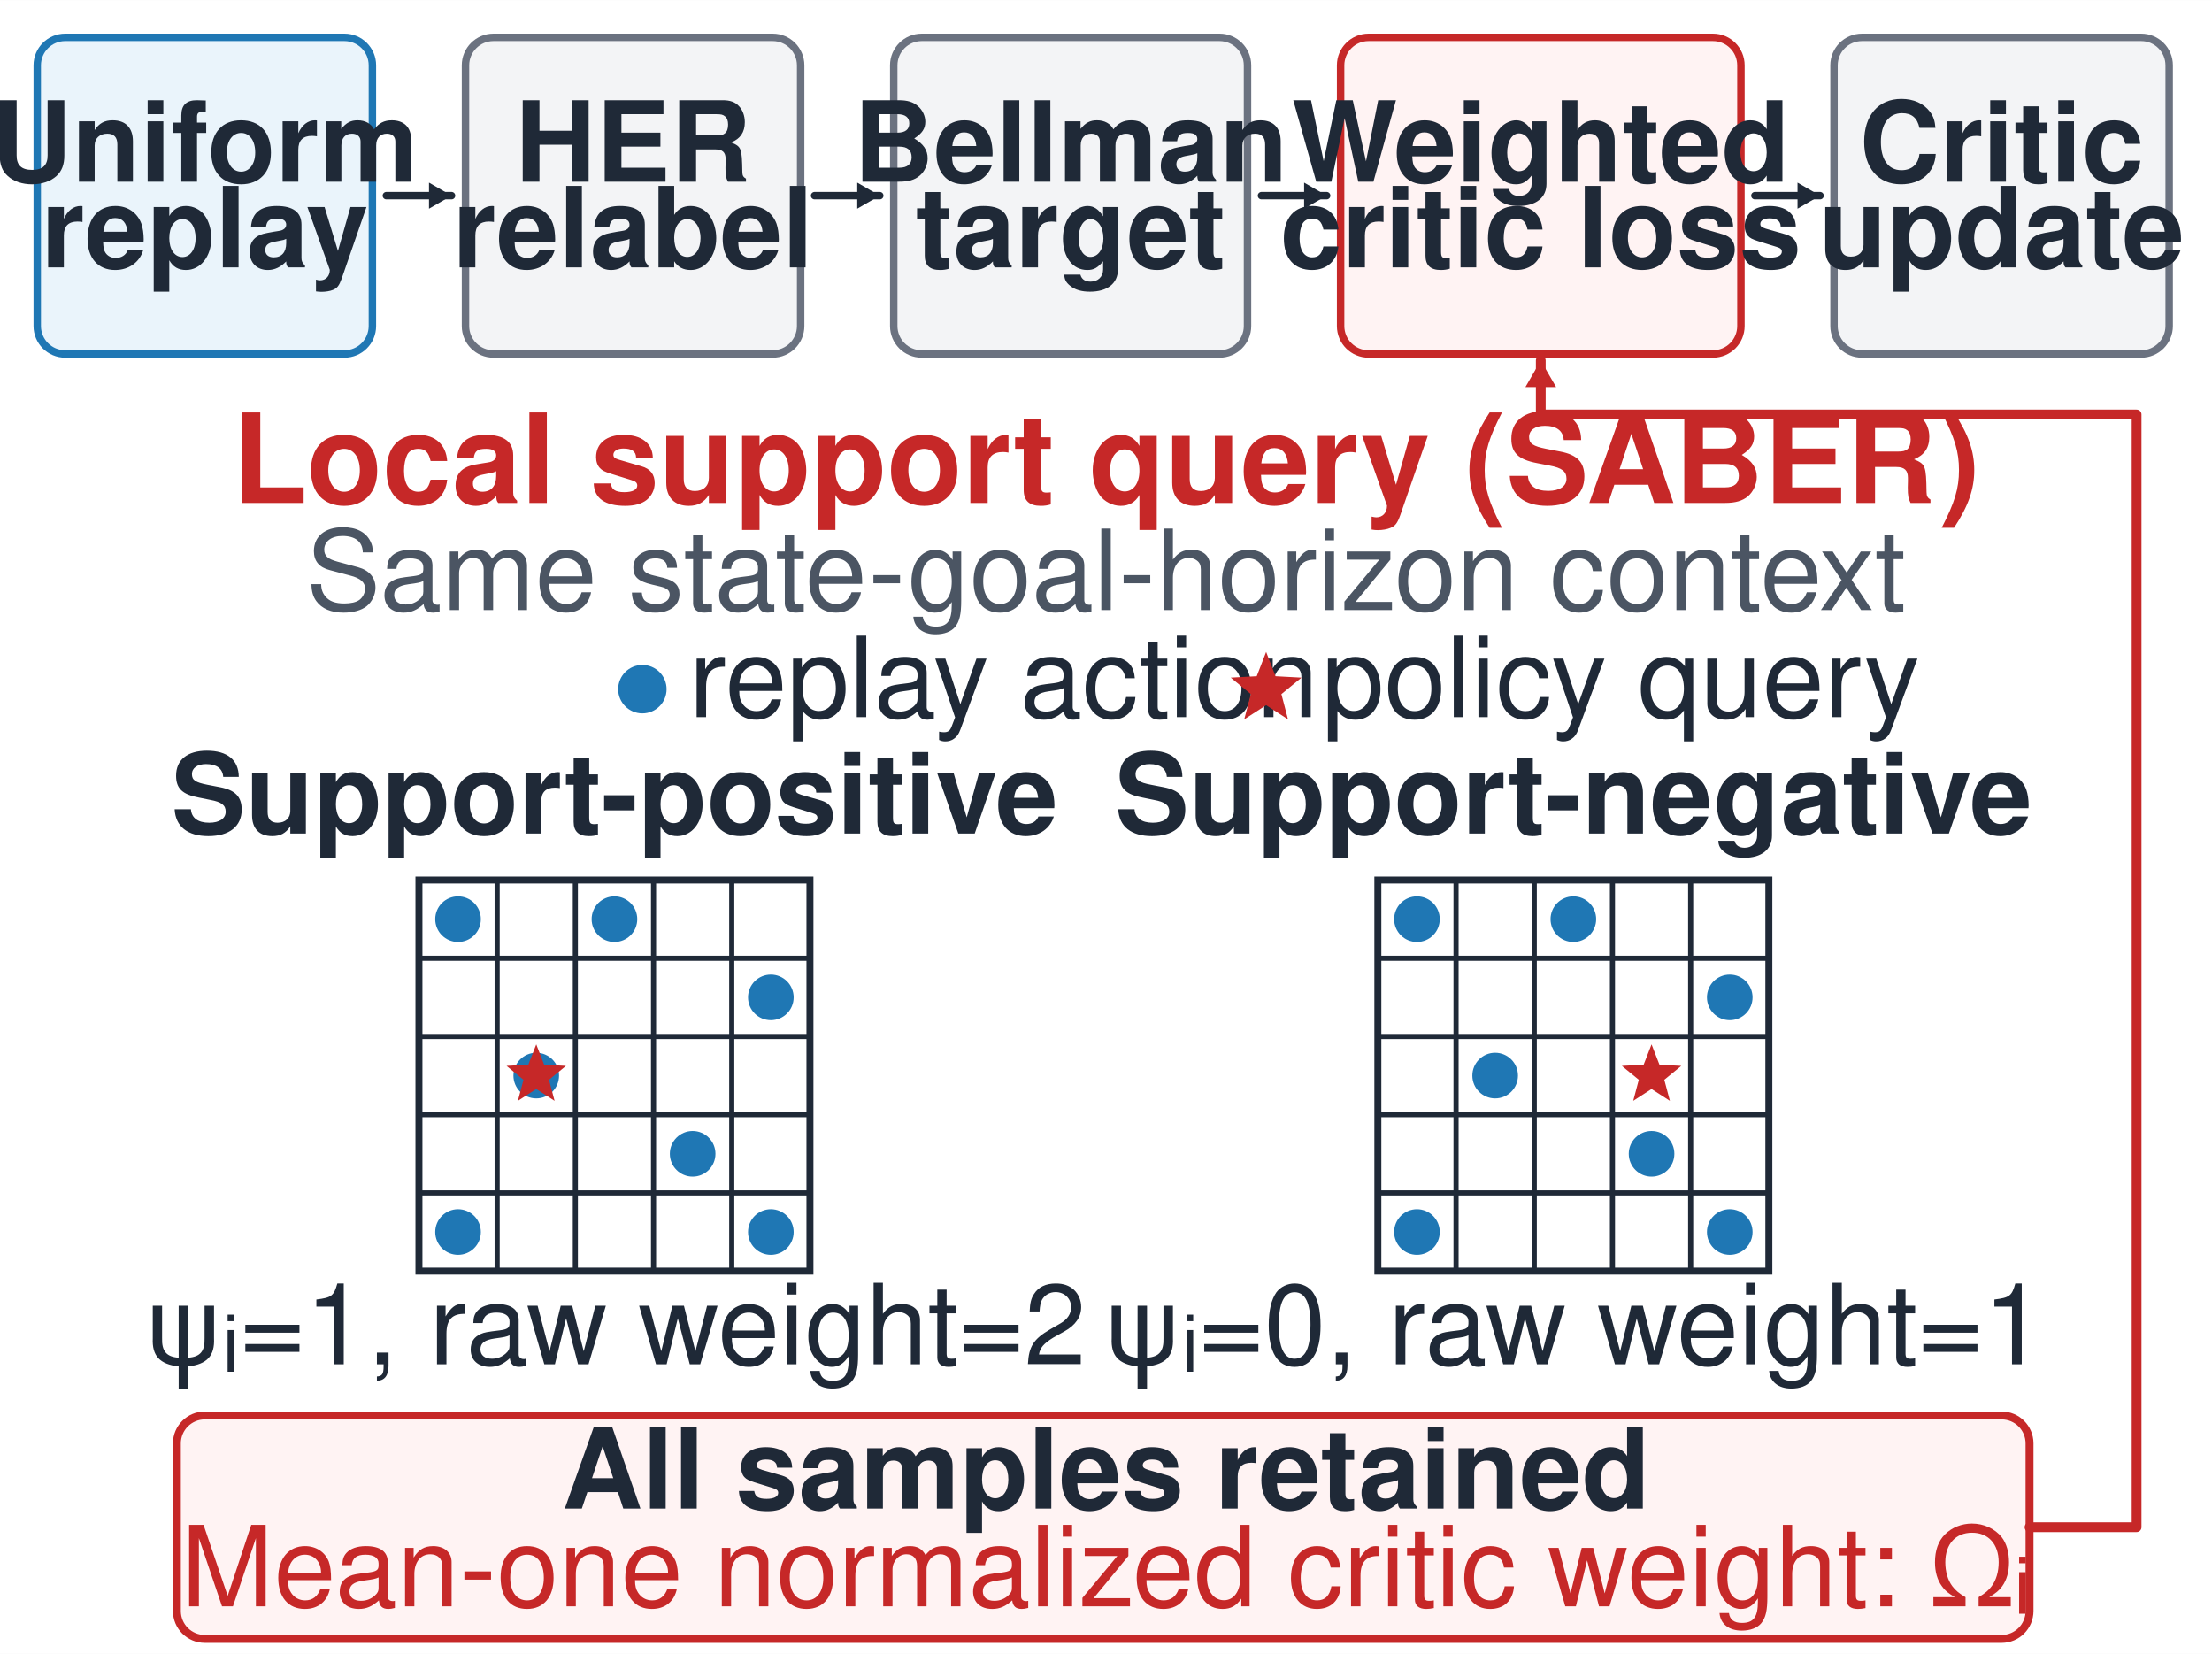
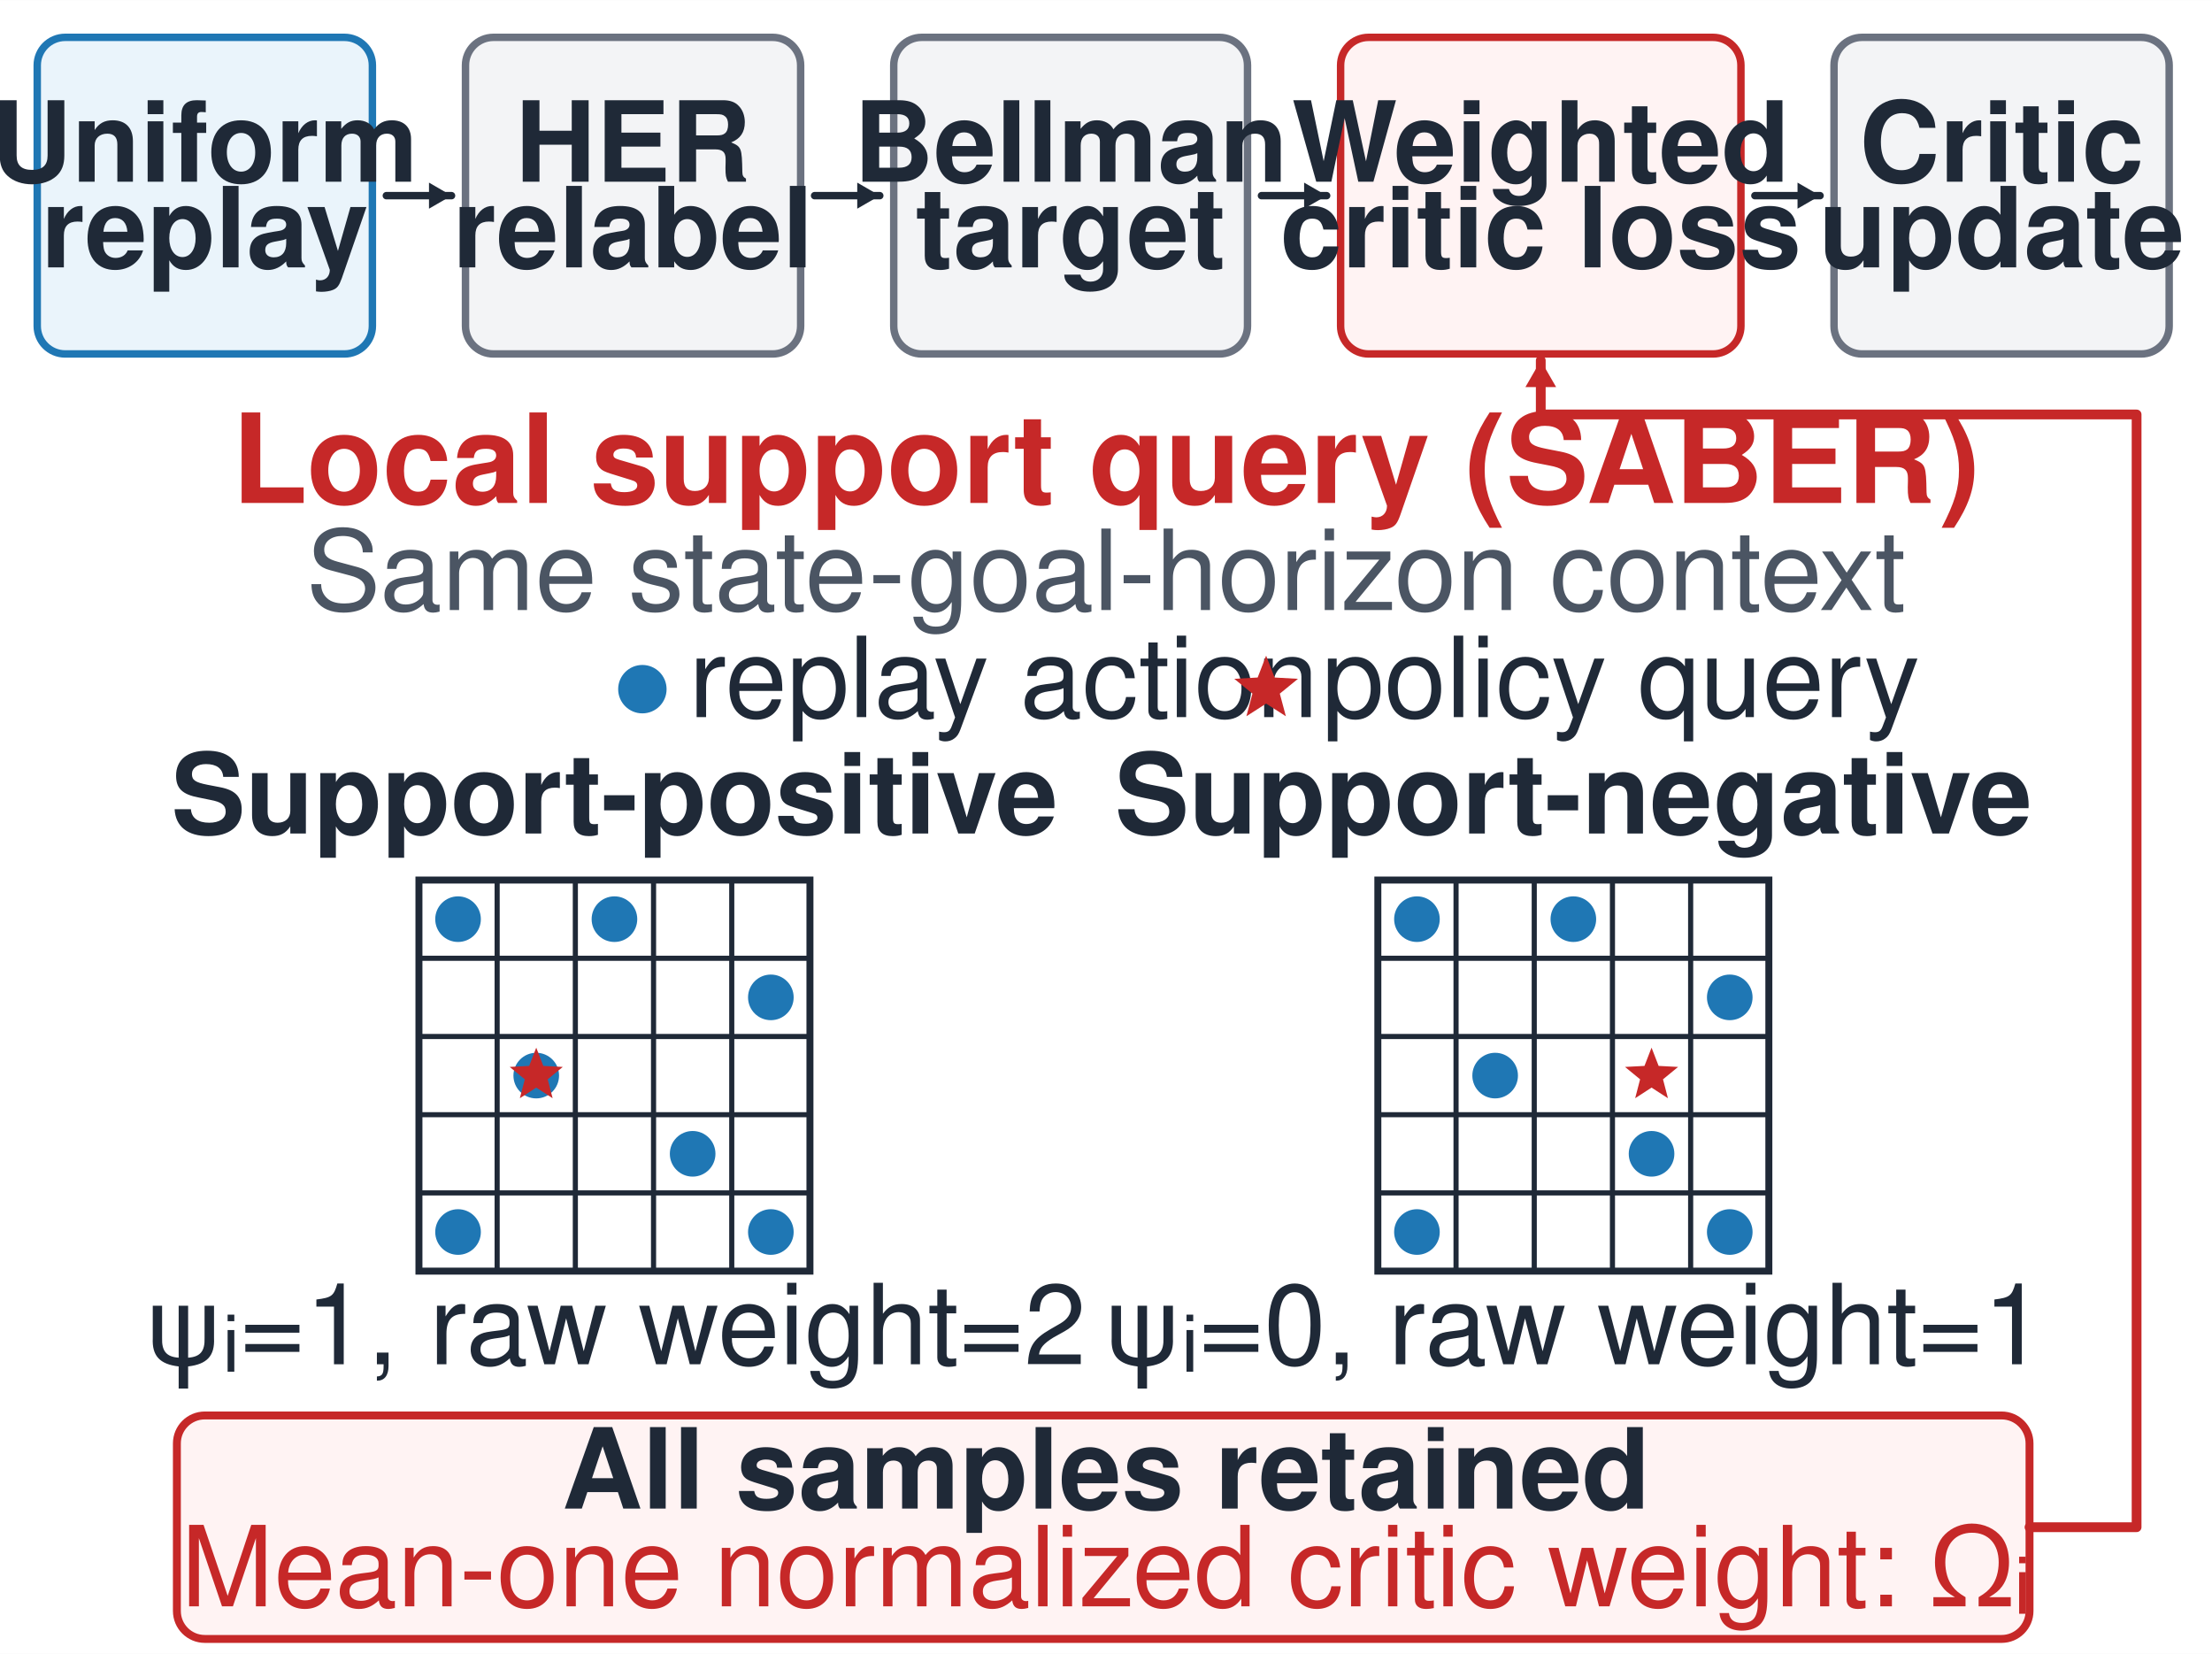
<svg xmlns="http://www.w3.org/2000/svg" width="3.3in" height="2.467in" viewBox="0 0 237.60 177.60" role="img" aria-labelledby="title desc">
  <rect width="100%" height="100%" fill="#FFFFFF" />
  <rect x="4.00" y="4.00" width="36.00" height="34.00" rx="3.00" fill="#EAF4FB" stroke="#1F77B4" stroke-width="0.80" />
  <text x="22.00" y="19.50" font-family="Helvetica, Arial, sans-serif" font-size="9.00pt" font-weight="700" text-anchor="middle" fill="#1F2937">Uniform</text>
  <text x="22.00" y="28.70" font-family="Helvetica, Arial, sans-serif" font-size="9.00pt" font-weight="700" text-anchor="middle" fill="#1F2937">replay</text>
  <path d="M 41.50 21.00 L 48.50 21.00" fill="none" stroke="#1F2937" stroke-width="0.80" stroke-linecap="round" stroke-linejoin="round" />
  <polygon points="48.50,21.00 46.08,22.40 46.08,19.60" fill="#1F2937" stroke="none" stroke-width="0.75" />
  <rect x="50.00" y="4.00" width="36.00" height="34.00" rx="3.00" fill="#F3F4F6" stroke="#6B7280" stroke-width="0.80" />
  <text x="68.00" y="19.50" font-family="Helvetica, Arial, sans-serif" font-size="9.00pt" font-weight="700" text-anchor="middle" fill="#1F2937">HER</text>
  <text x="68.00" y="28.70" font-family="Helvetica, Arial, sans-serif" font-size="9.00pt" font-weight="700" text-anchor="middle" fill="#1F2937">relabel</text>
  <path d="M 87.50 21.00 L 94.50 21.00" fill="none" stroke="#1F2937" stroke-width="0.80" stroke-linecap="round" stroke-linejoin="round" />
  <polygon points="94.50,21.00 92.08,22.40 92.08,19.60" fill="#1F2937" stroke="none" stroke-width="0.75" />
  <rect x="96.00" y="4.00" width="38.00" height="34.00" rx="3.00" fill="#F3F4F6" stroke="#6B7280" stroke-width="0.80" />
  <text x="115.00" y="19.50" font-family="Helvetica, Arial, sans-serif" font-size="9.00pt" font-weight="700" text-anchor="middle" fill="#1F2937">Bellman</text>
  <text x="115.00" y="28.70" font-family="Helvetica, Arial, sans-serif" font-size="9.00pt" font-weight="700" text-anchor="middle" fill="#1F2937">target</text>
  <path d="M 135.50 21.00 L 142.50 21.00" fill="none" stroke="#1F2937" stroke-width="0.80" stroke-linecap="round" stroke-linejoin="round" />
  <polygon points="142.50,21.00 140.08,22.40 140.08,19.60" fill="#1F2937" stroke="none" stroke-width="0.75" />
  <rect x="144.00" y="4.00" width="43.00" height="34.00" rx="3.00" fill="#FFF3F3" stroke="#C62828" stroke-width="0.80" />
  <text x="165.50" y="19.50" font-family="Helvetica, Arial, sans-serif" font-size="9.00pt" font-weight="700" text-anchor="middle" fill="#1F2937">Weighted</text>
  <text x="165.50" y="28.70" font-family="Helvetica, Arial, sans-serif" font-size="9.00pt" font-weight="700" text-anchor="middle" fill="#1F2937">critic loss</text>
  <path d="M 188.50 21.00 L 195.50 21.00" fill="none" stroke="#1F2937" stroke-width="0.80" stroke-linecap="round" stroke-linejoin="round" />
  <polygon points="195.50,21.00 193.08,22.40 193.08,19.60" fill="#1F2937" stroke="none" stroke-width="0.75" />
  <rect x="197.00" y="4.00" width="36.00" height="34.00" rx="3.00" fill="#F3F4F6" stroke="#6B7280" stroke-width="0.80" />
  <text x="215.00" y="19.50" font-family="Helvetica, Arial, sans-serif" font-size="9.00pt" font-weight="700" text-anchor="middle" fill="#1F2937">Critic</text>
  <text x="215.00" y="28.70" font-family="Helvetica, Arial, sans-serif" font-size="9.00pt" font-weight="700" text-anchor="middle" fill="#1F2937">update</text>
  <text x="118.80" y="54.00" font-family="Helvetica, Arial, sans-serif" font-size="10.00pt" font-weight="700" text-anchor="middle" fill="#C62828">Local support query (SABER)</text>
  <text x="118.80" y="65.50" font-family="Helvetica, Arial, sans-serif" font-size="9.00pt" font-weight="400" text-anchor="middle" fill="#4B5563">Same state-goal-horizon context</text>
  <circle cx="69.00" cy="74.00" r="2.60" fill="#1F77B4" stroke="none" stroke-width="0.75" />
  <text x="74.00" y="77.00" font-family="Helvetica, Arial, sans-serif" font-size="9.00pt" font-weight="400" text-anchor="start" fill="#1F2937">replay action</text>
-   <polygon points="136.00,70.00 137.01,72.61 139.80,72.76 137.64,74.53 138.35,77.24 136.00,75.72 133.65,77.24 134.36,74.53 132.20,72.76 134.99,72.61" fill="#C62828" stroke="none" stroke-width="0.75" />
+   <polygon points="136.00,70.40 136.91,72.75 139.42,72.89 137.47,74.48 138.12,76.91 136.00,75.55 133.88,76.91 134.53,74.48 132.58,72.89 135.09,72.75" fill="#C62828" stroke="none" stroke-width="0.75" />
  <text x="142.00" y="77.00" font-family="Helvetica, Arial, sans-serif" font-size="9.00pt" font-weight="400" text-anchor="start" fill="#1F2937">policy query</text>
  <text x="66.00" y="89.50" font-family="Helvetica, Arial, sans-serif" font-size="9.00pt" font-weight="700" text-anchor="middle" fill="#1F2937">Support-positive</text>
  <text x="169.00" y="89.50" font-family="Helvetica, Arial, sans-serif" font-size="9.00pt" font-weight="700" text-anchor="middle" fill="#1F2937">Support-negative</text>
  <rect x="45.00" y="94.50" width="42.00" height="42.00" rx="0.00" fill="#FFFFFF" stroke="#1F2937" stroke-width="0.75" />
  <path d="M 53.40 94.50 L 53.40 136.50" fill="none" stroke="#1F2937" stroke-width="0.55" stroke-linecap="round" stroke-linejoin="round" />
  <path d="M 45.00 102.90 L 87.00 102.90" fill="none" stroke="#1F2937" stroke-width="0.55" stroke-linecap="round" stroke-linejoin="round" />
  <path d="M 61.80 94.50 L 61.80 136.50" fill="none" stroke="#1F2937" stroke-width="0.55" stroke-linecap="round" stroke-linejoin="round" />
  <path d="M 45.00 111.30 L 87.00 111.30" fill="none" stroke="#1F2937" stroke-width="0.55" stroke-linecap="round" stroke-linejoin="round" />
  <path d="M 70.20 94.50 L 70.20 136.50" fill="none" stroke="#1F2937" stroke-width="0.55" stroke-linecap="round" stroke-linejoin="round" />
  <path d="M 45.00 119.70 L 87.00 119.70" fill="none" stroke="#1F2937" stroke-width="0.55" stroke-linecap="round" stroke-linejoin="round" />
  <path d="M 78.60 94.50 L 78.60 136.50" fill="none" stroke="#1F2937" stroke-width="0.55" stroke-linecap="round" stroke-linejoin="round" />
  <path d="M 45.00 128.10 L 87.00 128.10" fill="none" stroke="#1F2937" stroke-width="0.55" stroke-linecap="round" stroke-linejoin="round" />
  <circle cx="49.20" cy="98.70" r="2.45" fill="#1F77B4" stroke="none" stroke-width="0.75" />
  <circle cx="66.00" cy="98.70" r="2.45" fill="#1F77B4" stroke="none" stroke-width="0.75" />
  <circle cx="82.80" cy="107.10" r="2.45" fill="#1F77B4" stroke="none" stroke-width="0.75" />
  <circle cx="57.60" cy="115.50" r="2.45" fill="#1F77B4" stroke="none" stroke-width="0.75" />
  <circle cx="74.40" cy="123.90" r="2.45" fill="#1F77B4" stroke="none" stroke-width="0.75" />
  <circle cx="49.20" cy="132.30" r="2.45" fill="#1F77B4" stroke="none" stroke-width="0.75" />
  <circle cx="82.80" cy="132.30" r="2.45" fill="#1F77B4" stroke="none" stroke-width="0.75" />
-   <polygon points="57.60,112.15 58.45,114.33 60.79,114.46 58.97,115.95 59.57,118.21 57.60,116.94 55.63,118.21 56.23,115.95 54.41,114.46 56.75,114.33" fill="#C62828" stroke="none" stroke-width="0.75" />
+   <polygon points="57.60,112.50 58.36,114.46 60.45,114.57 58.83,115.90 59.36,117.93 57.60,116.79 55.84,117.93 56.37,115.90 54.75,114.57 56.84,114.46" fill="#C62828" stroke="none" stroke-width="0.75" />
  <rect x="148.00" y="94.50" width="42.00" height="42.00" rx="0.00" fill="#FFFFFF" stroke="#1F2937" stroke-width="0.75" />
  <path d="M 156.40 94.50 L 156.40 136.50" fill="none" stroke="#1F2937" stroke-width="0.55" stroke-linecap="round" stroke-linejoin="round" />
  <path d="M 148.00 102.90 L 190.00 102.90" fill="none" stroke="#1F2937" stroke-width="0.55" stroke-linecap="round" stroke-linejoin="round" />
  <path d="M 164.80 94.50 L 164.80 136.50" fill="none" stroke="#1F2937" stroke-width="0.55" stroke-linecap="round" stroke-linejoin="round" />
  <path d="M 148.00 111.30 L 190.00 111.30" fill="none" stroke="#1F2937" stroke-width="0.55" stroke-linecap="round" stroke-linejoin="round" />
  <path d="M 173.20 94.50 L 173.20 136.50" fill="none" stroke="#1F2937" stroke-width="0.55" stroke-linecap="round" stroke-linejoin="round" />
  <path d="M 148.00 119.70 L 190.00 119.70" fill="none" stroke="#1F2937" stroke-width="0.55" stroke-linecap="round" stroke-linejoin="round" />
  <path d="M 181.60 94.50 L 181.60 136.50" fill="none" stroke="#1F2937" stroke-width="0.55" stroke-linecap="round" stroke-linejoin="round" />
  <path d="M 148.00 128.10 L 190.00 128.10" fill="none" stroke="#1F2937" stroke-width="0.55" stroke-linecap="round" stroke-linejoin="round" />
  <circle cx="152.20" cy="98.70" r="2.45" fill="#1F77B4" stroke="none" stroke-width="0.75" />
  <circle cx="169.00" cy="98.70" r="2.45" fill="#1F77B4" stroke="none" stroke-width="0.75" />
  <circle cx="185.80" cy="107.10" r="2.45" fill="#1F77B4" stroke="none" stroke-width="0.75" />
  <circle cx="160.60" cy="115.50" r="2.45" fill="#1F77B4" stroke="none" stroke-width="0.75" />
  <circle cx="177.40" cy="123.90" r="2.45" fill="#1F77B4" stroke="none" stroke-width="0.75" />
  <circle cx="152.20" cy="132.30" r="2.45" fill="#1F77B4" stroke="none" stroke-width="0.75" />
  <circle cx="185.80" cy="132.30" r="2.45" fill="#1F77B4" stroke="none" stroke-width="0.75" />
-   <polygon points="177.40,112.15 178.25,114.33 180.59,114.46 178.77,115.95 179.37,118.21 177.40,116.94 175.43,118.21 176.03,115.95 174.21,114.46 176.55,114.33" fill="#C62828" stroke="none" stroke-width="0.75" />
+   <polygon points="177.40,112.50 178.16,114.46 180.25,114.57 178.63,115.90 179.16,117.93 177.40,116.79 175.64,117.93 176.17,115.90 174.55,114.57 176.64,114.46" fill="#C62828" stroke="none" stroke-width="0.75" />
  <text x="66.00" y="146.50" font-family="Helvetica, Arial, sans-serif" font-size="9.00pt" font-weight="400" text-anchor="middle" fill="#1F2937">ψᵢ=1, raw weight=2</text>
  <text x="169.00" y="146.50" font-family="Helvetica, Arial, sans-serif" font-size="9.00pt" font-weight="400" text-anchor="middle" fill="#1F2937">ψᵢ=0, raw weight=1</text>
  <rect x="19.00" y="152.00" width="199.00" height="24.00" rx="3.00" fill="#FFF3F3" stroke="#C62828" stroke-width="0.85" />
  <text x="118.80" y="162.00" font-family="Helvetica, Arial, sans-serif" font-size="9.00pt" font-weight="700" text-anchor="middle" fill="#1F2937">All samples retained</text>
  <text x="118.80" y="172.50" font-family="Helvetica, Arial, sans-serif" font-size="9.00pt" font-weight="400" text-anchor="middle" fill="#C62828">Mean-one normalized critic weight: Ωᵢ</text>
  <path d="M 218.00 164.00 L 229.50 164.00 L 229.50 44.50 L 165.50 44.50 L 165.50 38.70" fill="none" stroke="#C62828" stroke-width="1.05" stroke-linecap="round" stroke-linejoin="round" />
  <polygon points="165.50,38.70 167.15,41.56 163.85,41.56" fill="#C62828" stroke="none" stroke-width="0.75" />
</svg>
